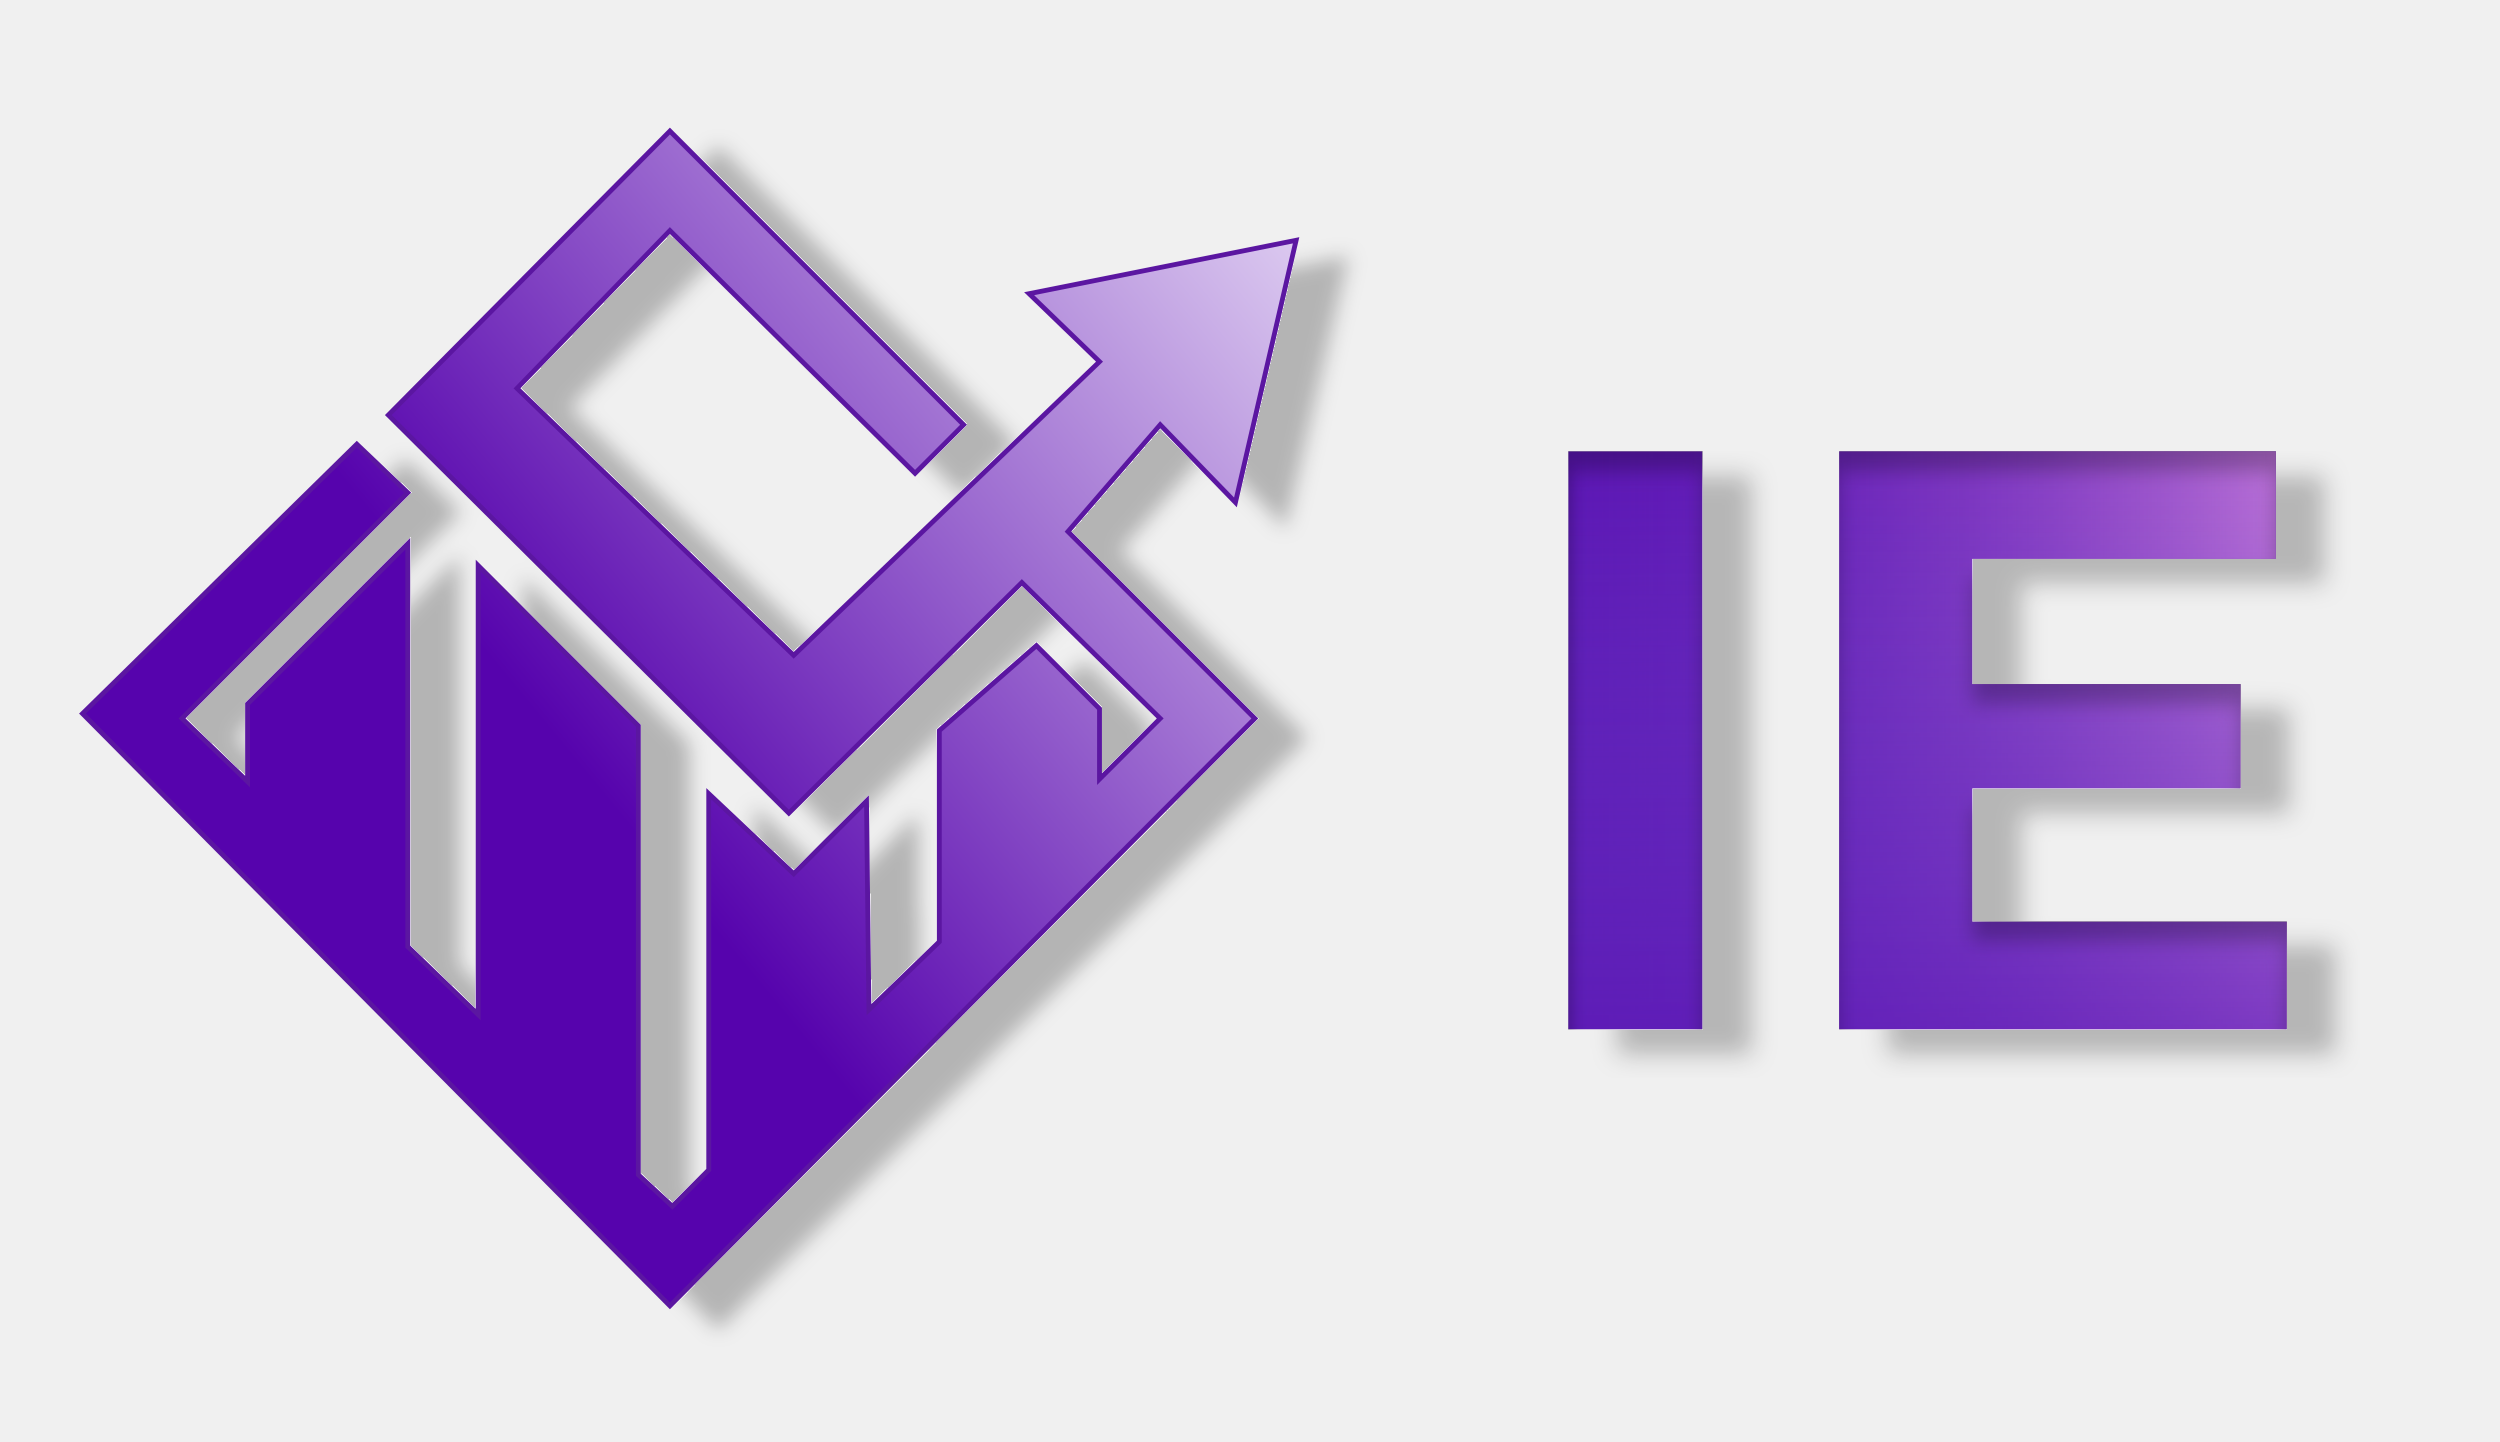
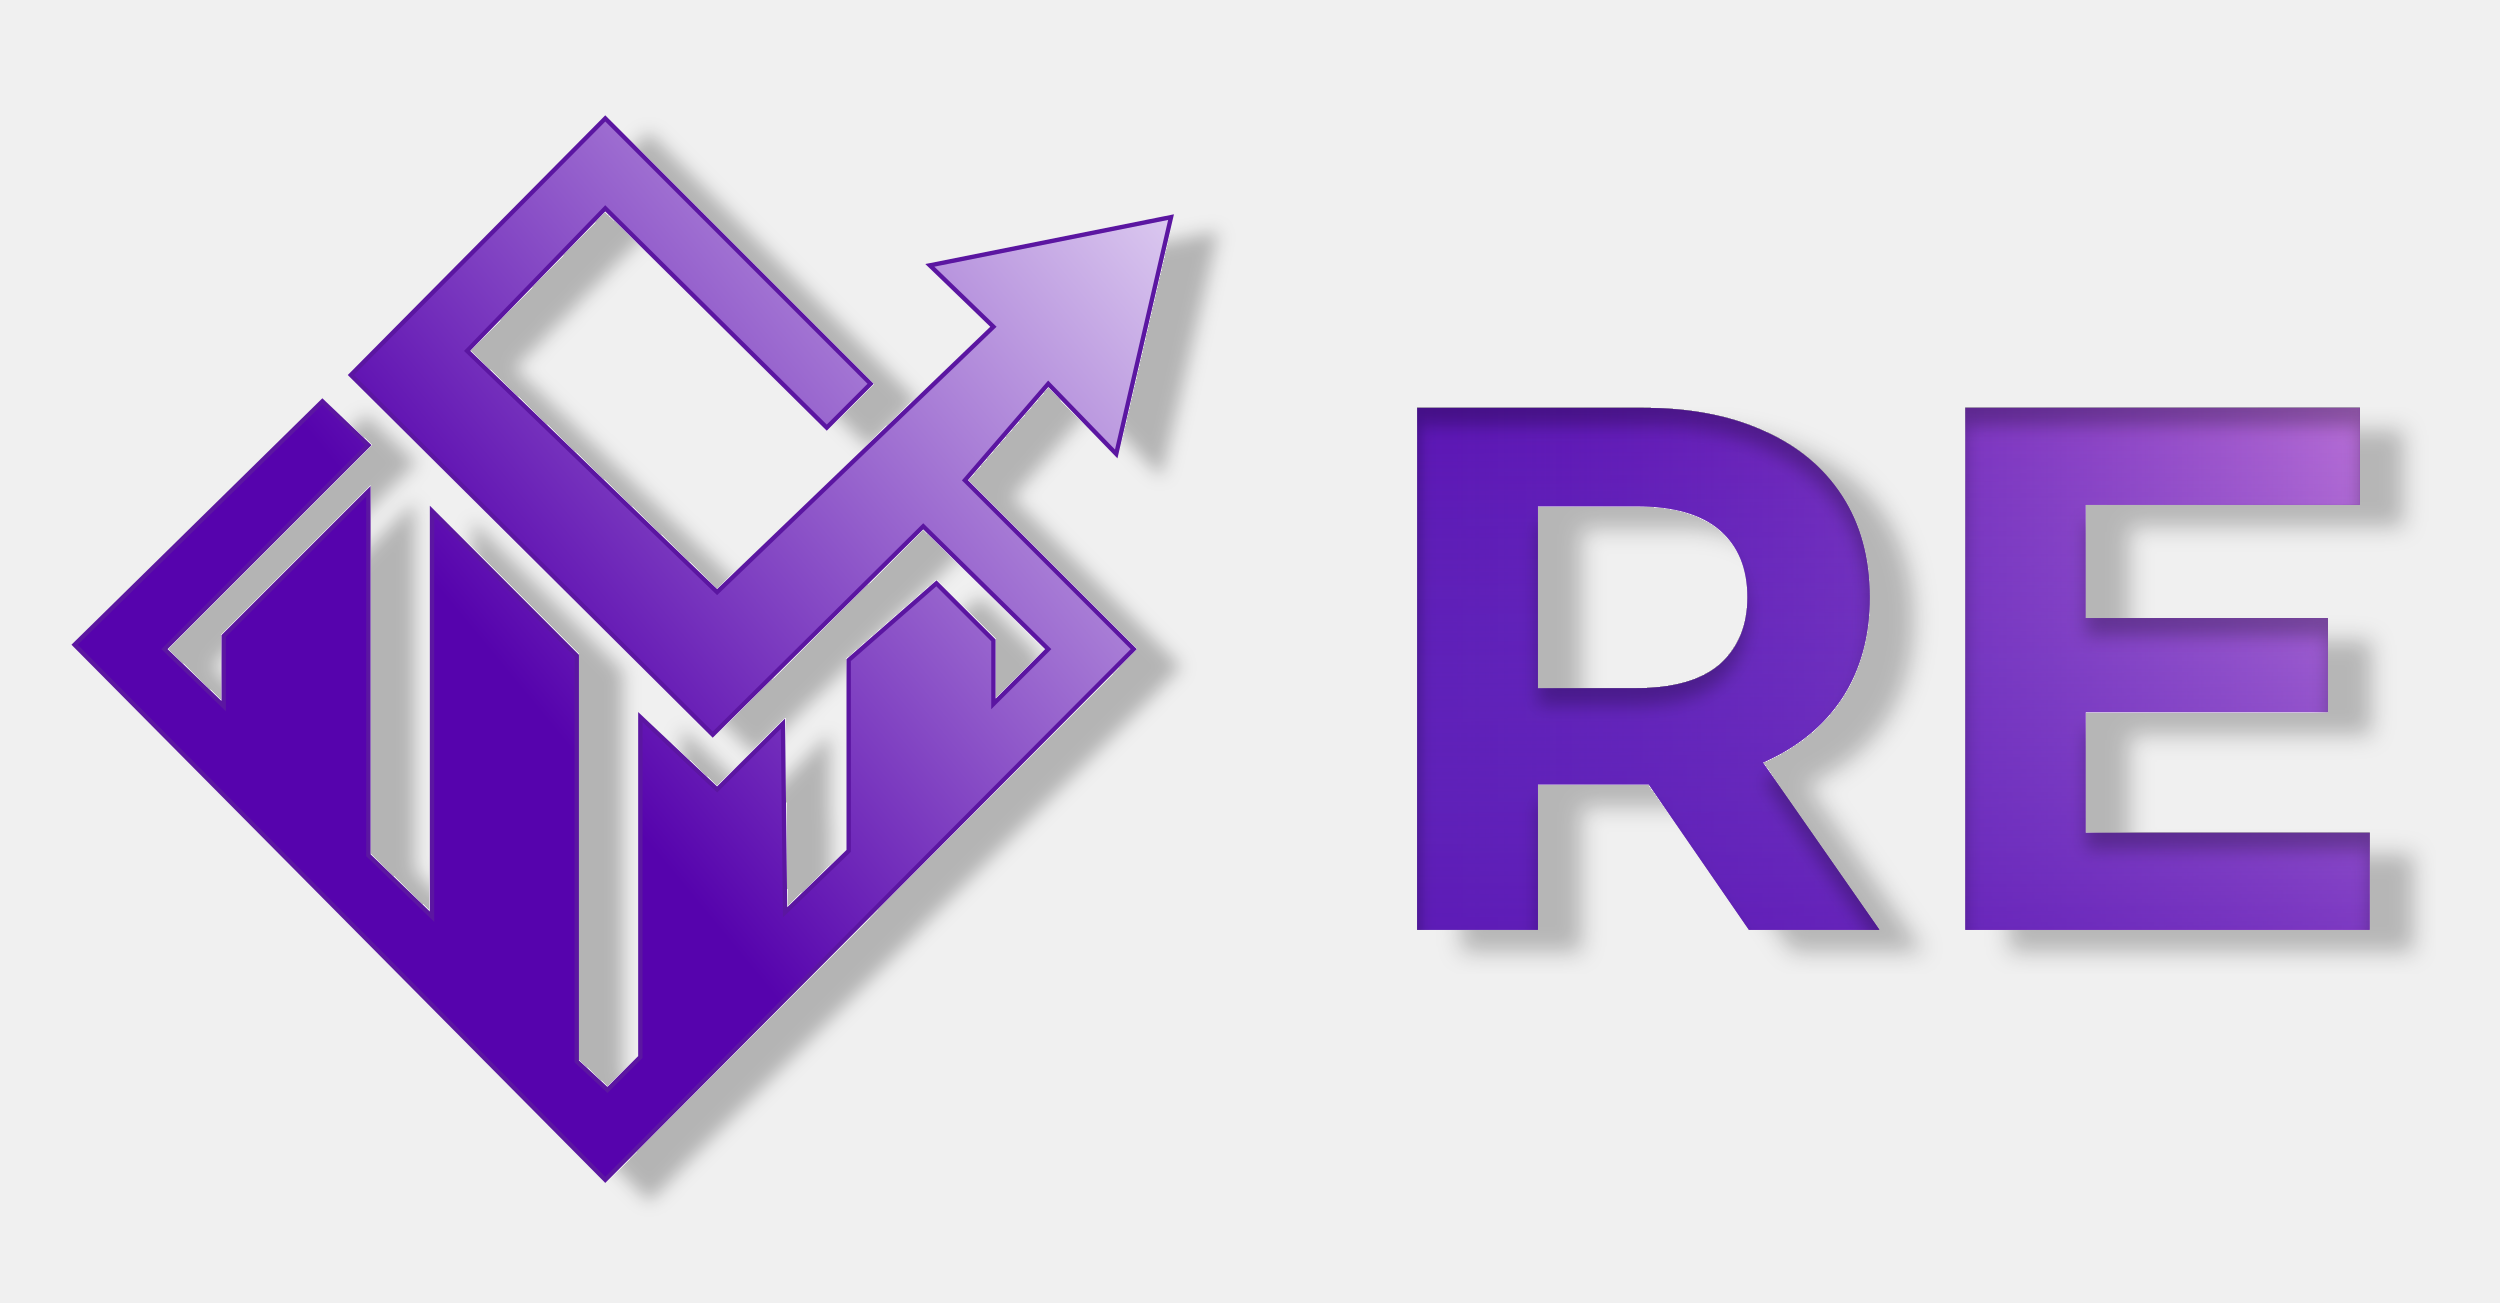
- <svg xmlns="http://www.w3.org/2000/svg" width="515" height="297" viewBox="0 0 515 297" fill="none">
-   <g filter="url(#filter0_d_7_6)">
-     <path d="M106.5 80L163.5 135L226.5 74.5L212 60.5L267 49.5L254.5 103.5L239 87.5L220 109.5L258.5 148L138 269L17 147L73.5 91.5L84 101.5L37.5 148L51 161V145L84 112V195L98.5 209V116.5L131.5 149.5V242L138.5 248.5L146 241V163.5L163.5 180L178.5 165L179 208L193.5 194V150.5L213.5 133L226.5 146V160.5L239 148L210.5 120L162.5 167.5L80 85.5L138 27L198.5 87.5L188.5 97.5L138 47.5L106.5 80Z" fill="#5B16A1" />
-     <path d="M106.5 80L163.5 135L226.5 74.5L212 60.5L267 49.5L254.5 103.5L239 87.5L220 109.5L258.5 148L138 269L17 147L73.5 91.5L84 101.5L37.5 148L51 161V145L84 112V195L98.5 209V116.5L131.5 149.5V242L138.5 248.5L146 241V163.5L163.5 180L178.5 165L179 208L193.5 194V150.5L213.5 133L226.5 146V160.5L239 148L210.5 120L162.5 167.5L80 85.5L138 27L198.5 87.5L188.5 97.5L138 47.5L106.5 80Z" fill="url(#paint0_linear_7_6)" />
-     <path d="M106.5 80L163.5 135L226.5 74.5L212 60.5L267 49.5L254.5 103.5L239 87.5L220 109.5L258.5 148L138 269L17 147L73.5 91.5L84 101.5L37.5 148L51 161V145L84 112V195L98.5 209V116.5L131.5 149.5V242L138.5 248.5L146 241V163.5L163.5 180L178.5 165L179 208L193.5 194V150.5L213.5 133L226.5 146V160.5L239 148L210.5 120L162.5 167.5L80 85.5L138 27L198.5 87.5L188.5 97.5L138 47.5L106.5 80Z" stroke="#5B16A1" />
-   </g>
-   <g filter="url(#filter1_di_7_6)">
-     <path d="M323.11 212V93H350.65V212H323.11ZM404.221 140.94H461.511V162.36H404.221V140.94ZM406.261 189.9H471.031V212H378.891V93H468.821V115.1H406.261V189.9Z" fill="#5603AD" />
-     <path d="M323.11 212V93H350.65V212H323.11ZM404.221 140.94H461.511V162.36H404.221V140.94ZM406.261 189.9H471.031V212H378.891V93H468.821V115.1H406.261V189.9Z" fill="url(#paint1_linear_7_6)" />
-     <path d="M323.11 212V93H350.65V212H323.11ZM404.221 140.94H461.511V162.36H404.221V140.94ZM406.261 189.9H471.031V212H378.891V93H468.821V115.1H406.261V189.9Z" fill="url(#paint2_linear_7_6)" />
+ <svg xmlns="http://www.w3.org/2000/svg" width="570" height="297" viewBox="0 0 570 297" fill="none">
+   <g clip-path="url(#clip0_7_6)">
+     <g filter="url(#filter0_d_7_6)">
+       <path d="M106.5 80L163.5 135L226.5 74.5L212 60.5L267 49.5L254.5 103.5L239 87.5L220 109.5L258.5 148L138 269L17 147L73.5 91.5L84 101.5L37.5 148L51 161V145L84 112V195L98.5 209V116.5L131.5 149.5V242L138.5 248.5L146 241V163.5L163.5 180L178.5 165L179 208L193.5 194V150.5L213.5 133L226.5 146V160.5L239 148L210.5 120L162.5 167.5L80 85.5L138 27L198.5 87.5L188.5 97.5L138 47.5L106.5 80Z" fill="#5B16A1" />
+       <path d="M106.5 80L163.5 135L226.5 74.5L212 60.5L267 49.5L254.5 103.5L239 87.5L220 109.5L258.5 148L138 269L17 147L73.5 91.5L84 101.5L37.5 148L51 161V145L84 112V195L98.5 209V116.5L131.5 149.5V242L138.5 248.5L146 241V163.5L163.5 180L178.5 165L179 208L193.5 194V150.5L213.5 133L226.5 146V160.5L239 148L210.5 120L162.5 167.5L80 85.5L138 27L198.5 87.5L188.5 97.5L138 47.5L106.5 80Z" fill="url(#paint0_linear_7_6)" />
+       <path d="M106.5 80L163.5 135L226.5 74.5L212 60.5L267 49.5L254.5 103.5L239 87.5L220 109.5L258.5 148L138 269L17 147L73.5 91.5L84 101.5L37.5 148L51 161V145L84 112V195L98.5 209V116.5L131.5 149.5V242L138.5 248.5L146 241V163.5L163.5 180L178.5 165L179 208L193.5 194V150.5L213.5 133L226.5 146V160.5L239 148L210.5 120L162.5 167.5L80 85.5L138 27L198.5 87.5L188.5 97.5L138 47.5L106.5 80Z" stroke="#5B16A1" />
+     </g>
+     <g filter="url(#filter1_di_7_6)">
+       <path d="M323.11 212V93H374.62C385.273 93 394.453 94.757 402.16 98.27C409.867 101.67 415.817 106.6 420.01 113.06C424.203 119.52 426.3 127.227 426.3 136.18C426.3 145.02 424.203 152.67 420.01 159.13C415.817 165.477 409.867 170.35 402.16 173.75C394.453 177.15 385.273 178.85 374.62 178.85H338.41L350.65 166.78V212H323.11ZM398.76 212L369.01 168.82H398.42L428.51 212H398.76ZM350.65 169.84L338.41 156.92H373.09C381.59 156.92 387.937 155.107 392.13 151.48C396.323 147.74 398.42 142.64 398.42 136.18C398.42 129.607 396.323 124.507 392.13 120.88C387.937 117.253 381.59 115.44 373.09 115.44H338.41L350.65 102.35V169.84ZM473.45 140.94H530.74V162.36H473.45V140.94ZM475.49 189.9H540.26V212H448.12V93H538.05V115.1H475.49V189.9Z" fill="#5603AD" />
+       <path d="M323.11 212V93H374.62C385.273 93 394.453 94.757 402.16 98.27C409.867 101.67 415.817 106.6 420.01 113.06C424.203 119.52 426.3 127.227 426.3 136.18C426.3 145.02 424.203 152.67 420.01 159.13C415.817 165.477 409.867 170.35 402.16 173.75C394.453 177.15 385.273 178.85 374.62 178.85H338.41L350.65 166.78V212H323.11ZM398.76 212L369.01 168.82H398.42L428.51 212H398.76ZM350.65 169.84L338.41 156.92H373.09C381.59 156.92 387.937 155.107 392.13 151.48C396.323 147.74 398.42 142.64 398.42 136.18C398.42 129.607 396.323 124.507 392.13 120.88C387.937 117.253 381.59 115.44 373.09 115.44H338.41L350.65 102.35V169.84ZM473.45 140.94H530.74V162.36H473.45V140.94ZM475.49 189.9H540.26V212H448.12V93H538.05V115.1H475.49V189.9Z" fill="url(#paint1_linear_7_6)" />
+       <path d="M323.11 212V93H374.62C385.273 93 394.453 94.757 402.16 98.27C409.867 101.67 415.817 106.6 420.01 113.06C424.203 119.52 426.3 127.227 426.3 136.18C426.3 145.02 424.203 152.67 420.01 159.13C415.817 165.477 409.867 170.35 402.16 173.75C394.453 177.15 385.273 178.85 374.62 178.85H338.41L350.65 166.78V212H323.11ZM398.76 212L369.01 168.82H398.42L428.51 212H398.76ZM350.65 169.84L338.41 156.92H373.09C381.59 156.92 387.937 155.107 392.13 151.48C396.323 147.74 398.42 142.64 398.42 136.18C398.42 129.607 396.323 124.507 392.13 120.88C387.937 117.253 381.59 115.44 373.09 115.44H338.41L350.65 102.35V169.84ZM473.45 140.94H530.74V162.36H473.45V140.94ZM475.49 189.9H540.26V212H448.12V93H538.05V115.1H475.49V189.9Z" fill="url(#paint2_linear_7_6)" />
+     </g>
  </g>
  <defs>
    <filter id="filter0_d_7_6" x="16.291" y="26.291" width="265.371" height="251.418" filterUnits="userSpaceOnUse" color-interpolation-filters="sRGB">
      <feFlood flood-opacity="0" result="BackgroundImageFix" />
      <feColorMatrix in="SourceAlpha" type="matrix" values="0 0 0 0 0 0 0 0 0 0 0 0 0 0 0 0 0 0 127 0" result="hardAlpha" />
      <feOffset dx="10" dy="4" />
      <feGaussianBlur stdDeviation="2" />
      <feComposite in2="hardAlpha" operator="out" />
      <feColorMatrix type="matrix" values="0 0 0 0 0 0 0 0 0 0 0 0 0 0 0 0 0 0 0.25 0" />
      <feBlend mode="normal" in2="BackgroundImageFix" result="effect1_dropShadow_7_6" />
      <feBlend mode="normal" in="SourceGraphic" in2="effect1_dropShadow_7_6" result="shape" />
    </filter>
-     <filter id="filter1_di_7_6" x="323.11" y="93" width="162.921" height="129" filterUnits="userSpaceOnUse" color-interpolation-filters="sRGB">
+     <filter id="filter1_di_7_6" x="323.11" y="93" width="232.15" height="129" filterUnits="userSpaceOnUse" color-interpolation-filters="sRGB">
      <feFlood flood-opacity="0" result="BackgroundImageFix" />
      <feColorMatrix in="SourceAlpha" type="matrix" values="0 0 0 0 0 0 0 0 0 0 0 0 0 0 0 0 0 0 127 0" result="hardAlpha" />
      <feOffset dx="10" dy="5" />
      <feGaussianBlur stdDeviation="2.5" />
      <feComposite in2="hardAlpha" operator="out" />
      <feColorMatrix type="matrix" values="0 0 0 0 0.033 0 0 0 0 0.033 0 0 0 0 0.033 0 0 0 0.25 0" />
      <feBlend mode="normal" in2="BackgroundImageFix" result="effect1_dropShadow_7_6" />
      <feBlend mode="normal" in="SourceGraphic" in2="effect1_dropShadow_7_6" result="shape" />
      <feColorMatrix in="SourceAlpha" type="matrix" values="0 0 0 0 0 0 0 0 0 0 0 0 0 0 0 0 0 0 127 0" result="hardAlpha" />
      <feOffset dy="4" />
      <feGaussianBlur stdDeviation="2" />
      <feComposite in2="hardAlpha" operator="arithmetic" k2="-1" k3="1" />
      <feColorMatrix type="matrix" values="0 0 0 0 0 0 0 0 0 0 0 0 0 0 0 0 0 0 0.25 0" />
      <feBlend mode="normal" in2="shape" result="effect2_innerShadow_7_6" />
    </filter>
    <linearGradient id="paint0_linear_7_6" x1="17" y1="250.485" x2="265.5" y2="45.515" gradientUnits="userSpaceOnUse">
      <stop offset="0.428" stop-color="#5603AD" />
      <stop offset="1" stop-color="#DCCAF0" />
    </linearGradient>
-     <linearGradient id="paint1_linear_7_6" x1="309" y1="158.5" x2="498" y2="158.5" gradientUnits="userSpaceOnUse">
+     <linearGradient id="paint1_linear_7_6" x1="309" y1="158.5" x2="583" y2="158.5" gradientUnits="userSpaceOnUse">
      <stop stop-color="#5603AD" stop-opacity="0" />
      <stop offset="1" stop-color="#F59CE6" />
    </linearGradient>
-     <linearGradient id="paint2_linear_7_6" x1="364.514" y1="52.737" x2="365.986" y2="275.763" gradientUnits="userSpaceOnUse">
+     <linearGradient id="paint2_linear_7_6" x1="389.48" y1="52.737" x2="390.496" y2="275.768" gradientUnits="userSpaceOnUse">
      <stop stop-color="#797ADC" stop-opacity="0" />
      <stop offset="1" stop-color="#5603AD" />
    </linearGradient>
+     <clipPath id="clip0_7_6">
+       <rect width="570" height="297" fill="white" />
+     </clipPath>
  </defs>
</svg>
